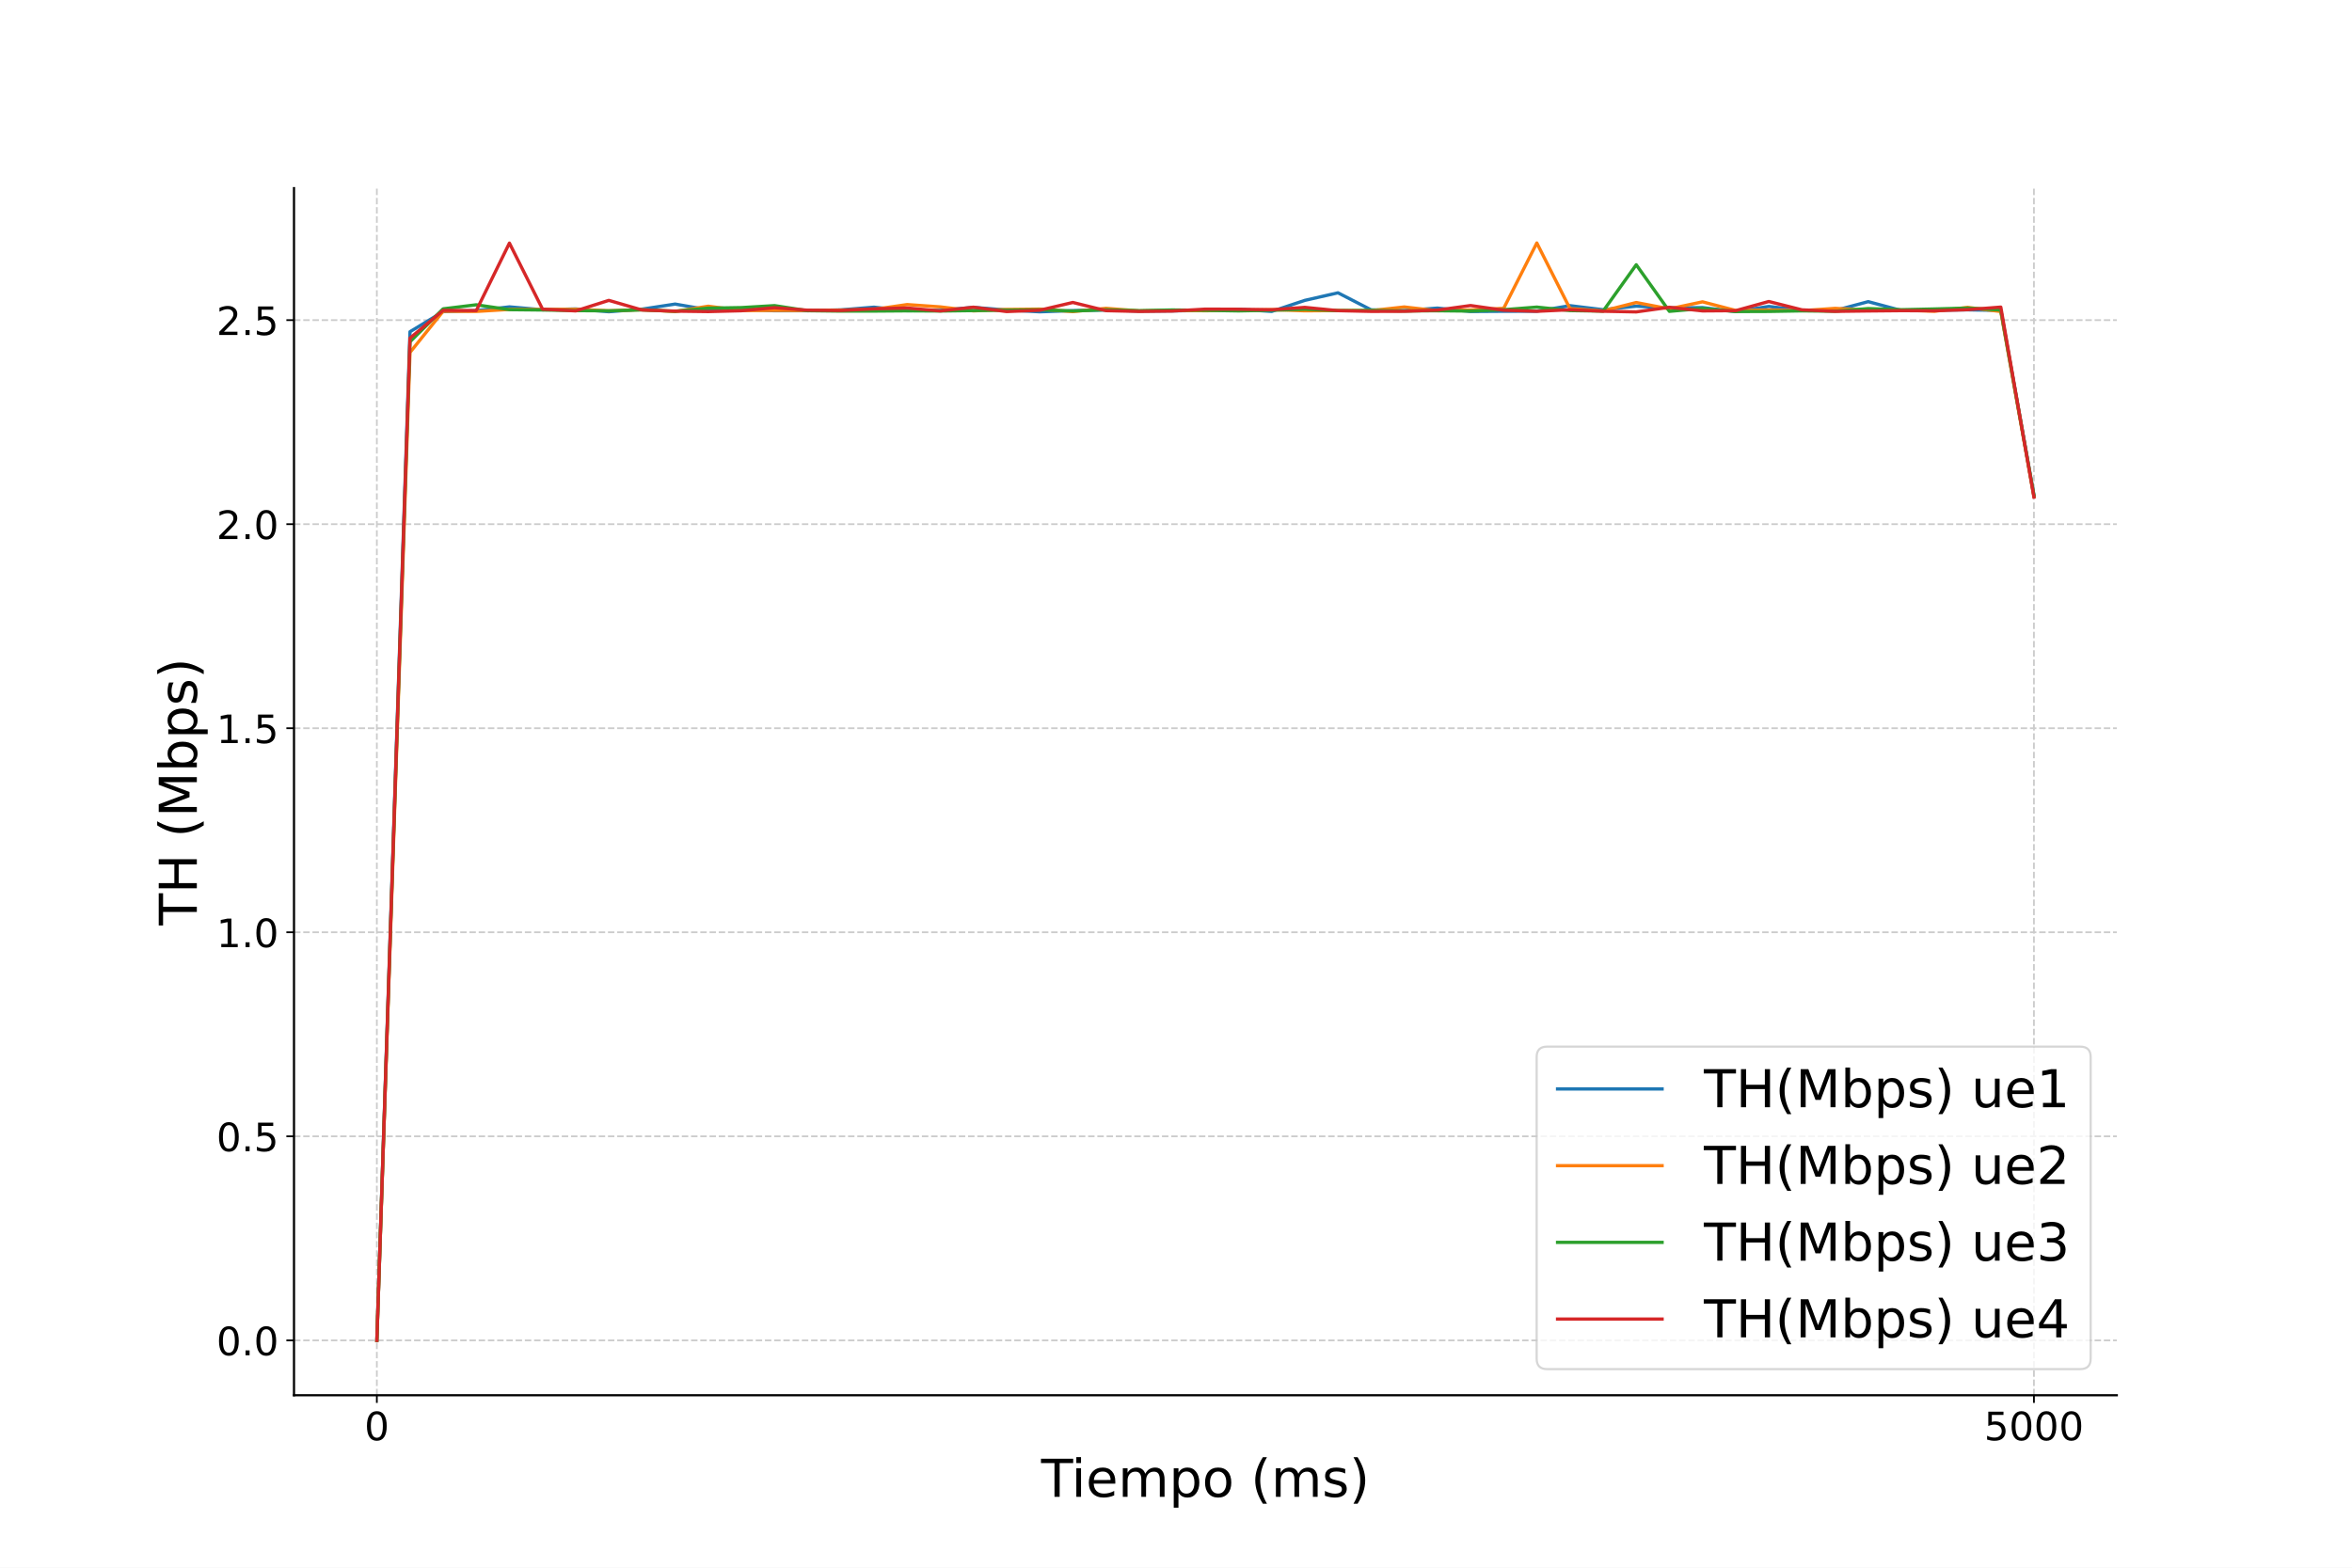
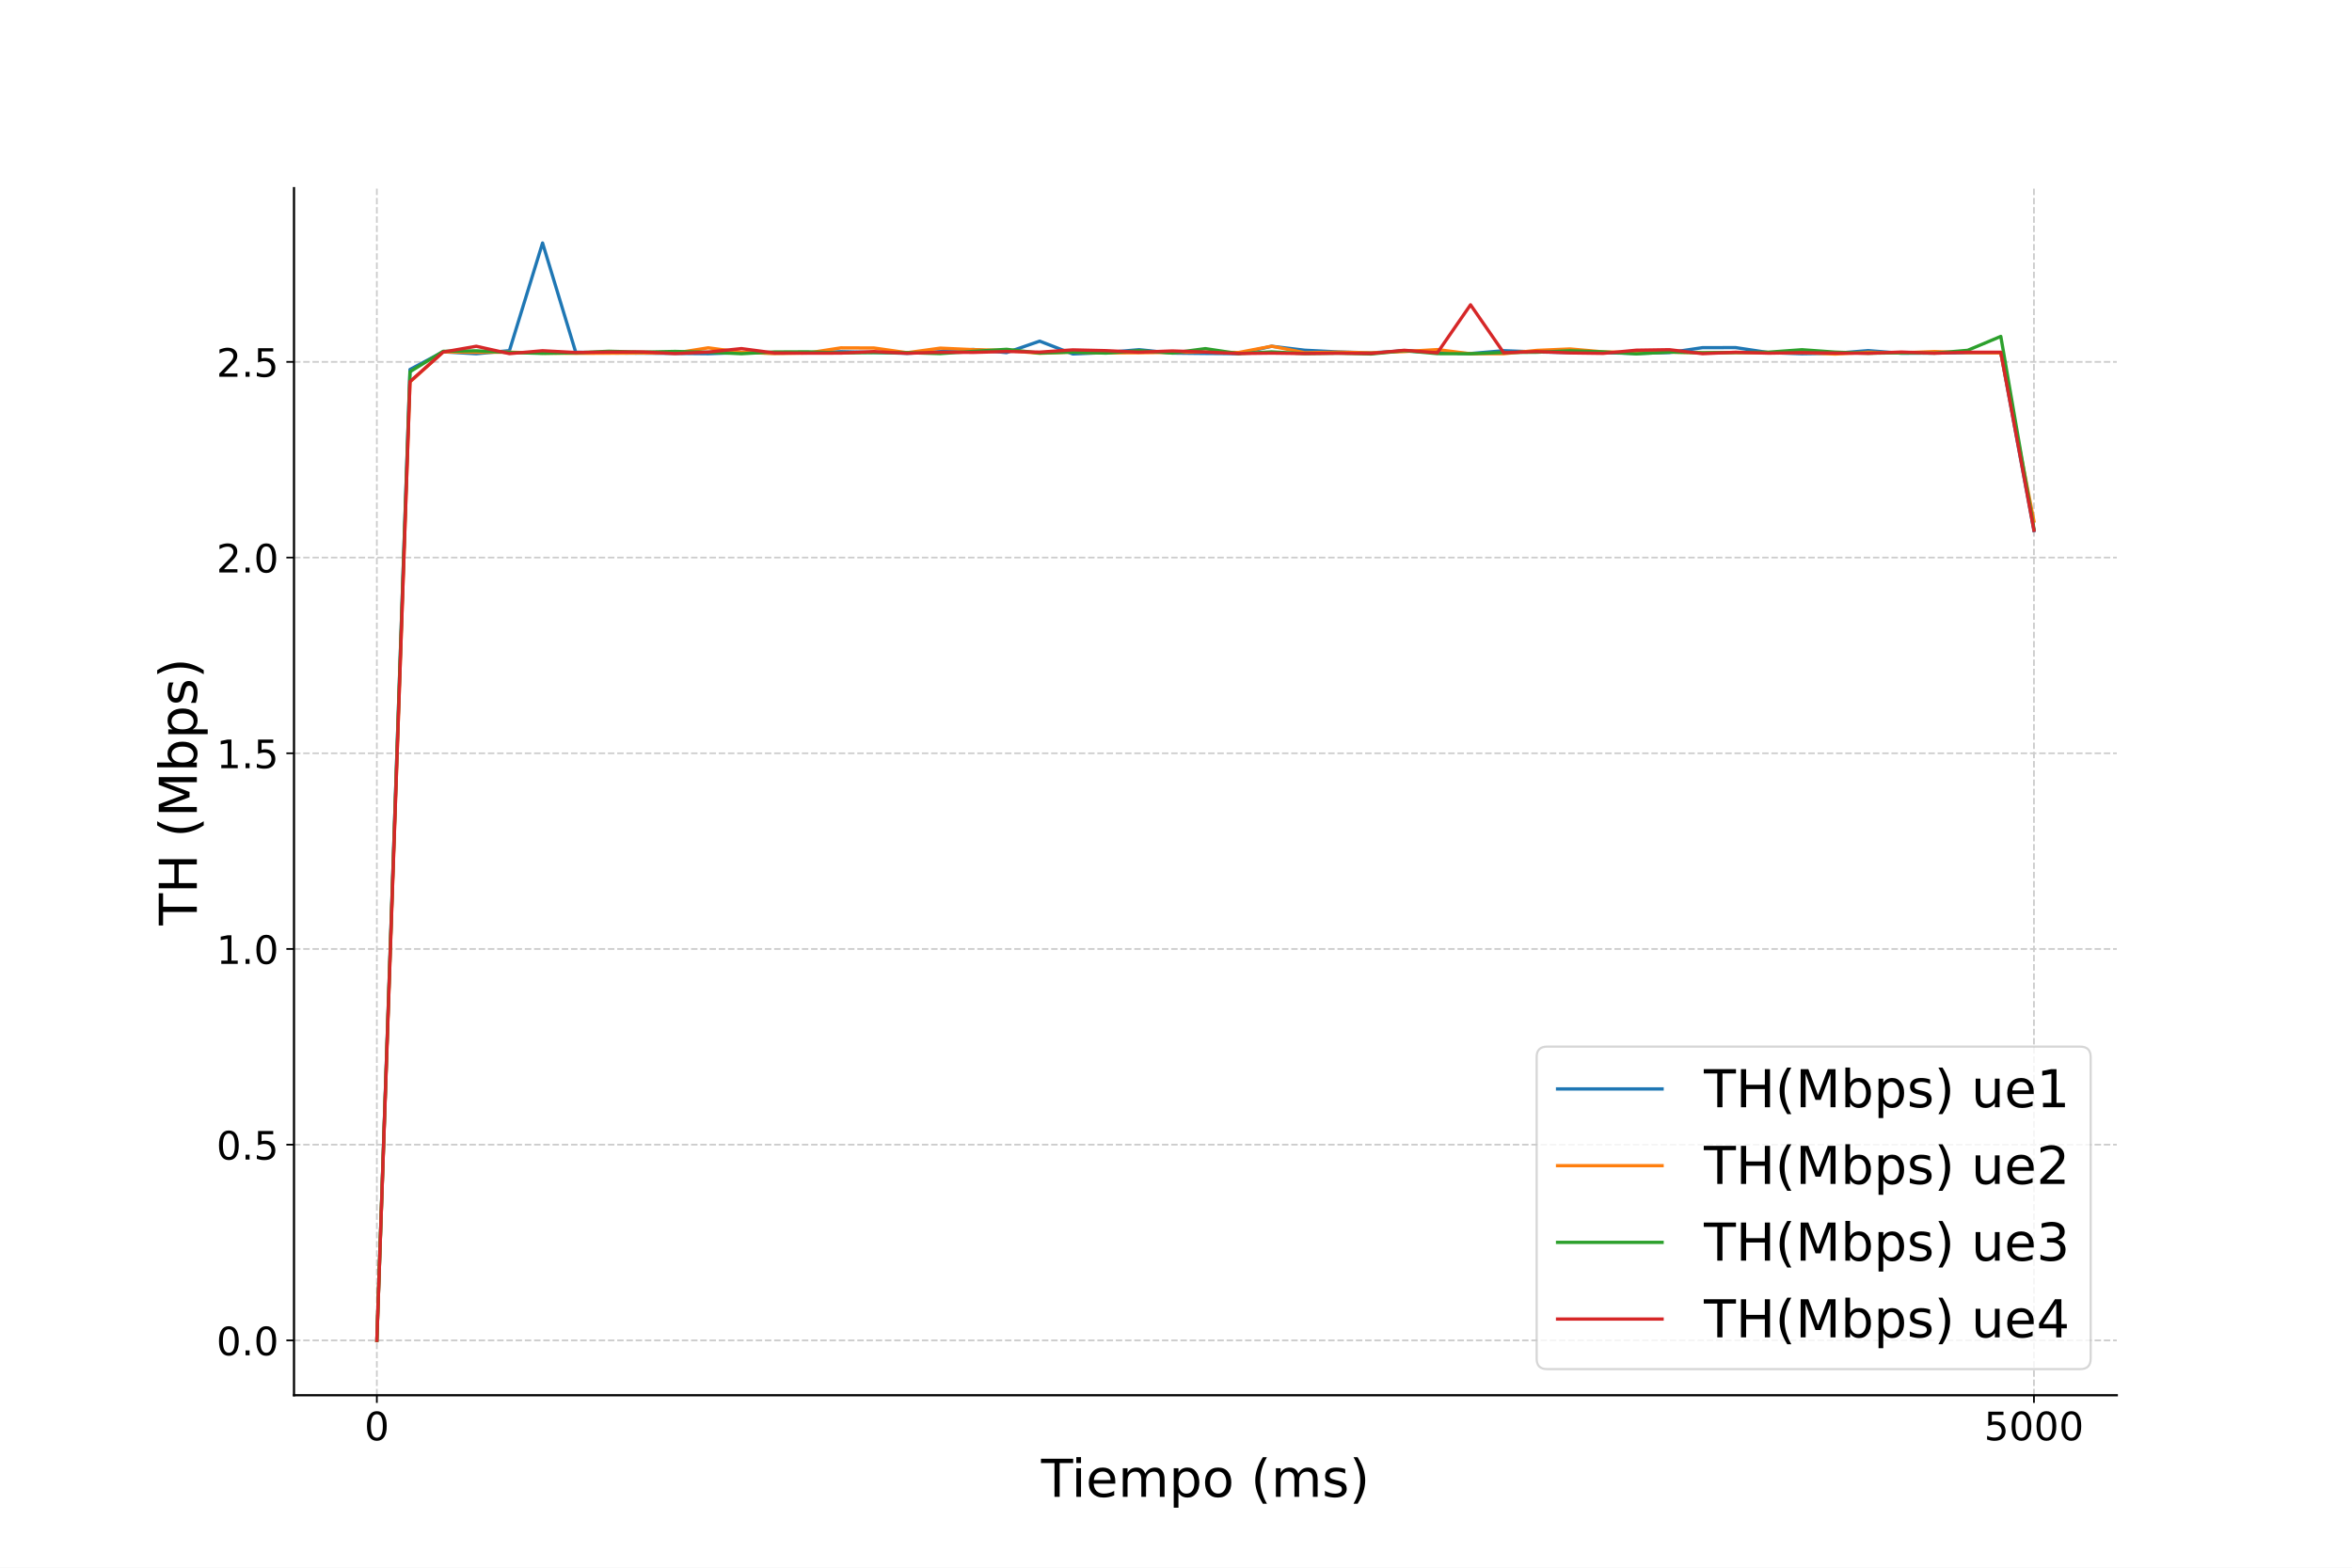
<svg xmlns="http://www.w3.org/2000/svg" xmlns:xlink="http://www.w3.org/1999/xlink" width="1080pt" height="720pt" viewBox="0 0 1080 720" version="1.1">
  <defs>
    <style type="text/css">*{stroke-linejoin: round; stroke-linecap: butt}</style>
  </defs>
  <g id="figure_1">
    <g id="patch_1">
      <path d="M 0 720  L 1080 720  L 1080 0  L 0 0  z " style="fill: #ffffff" />
    </g>
    <g id="axes_1">
      <g id="patch_2">
        <path d="M 135 640.8  L 972 640.8  L 972 86.4  L 135 86.4  z " style="fill: #ffffff" />
      </g>
      <g id="matplotlib.axis_1">
        <g id="xtick_1">
          <g id="line2d_1">
-             <path d="M 173.045 640.8  L 173.045 86.4  " clip-path="url(#p69377331ac)" style="fill: none; stroke-dasharray: 2.96,1.28; stroke-dashoffset: 0; stroke: #cccccc; stroke-width: 0.8" />
+             <path d="M 173.045 640.8  L 173.045 86.4  " clip-path="url(#pe2d311d38e)" style="fill: none; stroke-dasharray: 2.96,1.28; stroke-dashoffset: 0; stroke: #cccccc; stroke-width: 0.8" />
          </g>
          <g id="line2d_2">
            <defs>
-               <path id="m6b57bc0675" d="M 0 0  L 0 3.5  " style="stroke: #000000; stroke-width: 0.8" />
-             </defs>
-             <g>
-               <use xlink:href="#m6b57bc0675" x="173.045" y="640.8" style="stroke: #000000; stroke-width: 0.8" />
+               <path id="m9476c1c20c" d="M 0 0  L 0 3.5  " style="stroke: #000000; stroke-width: 0.8" />
+             </defs>
+             <g>
+               <use xlink:href="#m9476c1c20c" x="173.045" y="640.8" style="stroke: #000000; stroke-width: 0.8" />
            </g>
          </g>
          <g id="text_1">
            <g transform="translate(167.3192 661.4772) scale(0.18 -0.18)">
              <defs>
                <path id="DejaVuSans-30" d="M 2034 4250  Q 1547 4250 1301 3770  Q 1056 3291 1056 2328  Q 1056 1369 1301 889  Q 1547 409 2034 409  Q 2525 409 2770 889  Q 3016 1369 3016 2328  Q 3016 3291 2770 3770  Q 2525 4250 2034 4250  z M 2034 4750  Q 2819 4750 3233 4129  Q 3647 3509 3647 2328  Q 3647 1150 3233 529  Q 2819 -91 2034 -91  Q 1250 -91 836 529  Q 422 1150 422 2328  Q 422 3509 836 4129  Q 1250 4750 2034 4750  z " transform="scale(0.015625)" />
              </defs>
              <use xlink:href="#DejaVuSans-30" />
            </g>
          </g>
        </g>
        <g id="xtick_2">
          <g id="line2d_3">
-             <path d="M 933.955 640.8  L 933.955 86.4  " clip-path="url(#p69377331ac)" style="fill: none; stroke-dasharray: 2.96,1.28; stroke-dashoffset: 0; stroke: #cccccc; stroke-width: 0.8" />
+             <path d="M 933.955 640.8  L 933.955 86.4  " clip-path="url(#pe2d311d38e)" style="fill: none; stroke-dasharray: 2.96,1.28; stroke-dashoffset: 0; stroke: #cccccc; stroke-width: 0.8" />
          </g>
          <g id="line2d_4">
            <g>
-               <use xlink:href="#m6b57bc0675" x="933.955" y="640.8" style="stroke: #000000; stroke-width: 0.8" />
+               <use xlink:href="#m9476c1c20c" x="933.955" y="640.8" style="stroke: #000000; stroke-width: 0.8" />
            </g>
          </g>
          <g id="text_2">
            <g transform="translate(911.0495 661.4772) scale(0.18 -0.18)">
              <defs>
                <path id="DejaVuSans-35" d="M 691 4666  L 3169 4666  L 3169 4134  L 1269 4134  L 1269 2991  Q 1406 3038 1543 3061  Q 1681 3084 1819 3084  Q 2600 3084 3056 2656  Q 3513 2228 3513 1497  Q 3513 744 3044 326  Q 2575 -91 1722 -91  Q 1428 -91 1123 -41  Q 819 9 494 109  L 494 744  Q 775 591 1075 516  Q 1375 441 1709 441  Q 2250 441 2565 725  Q 2881 1009 2881 1497  Q 2881 1984 2565 2268  Q 2250 2553 1709 2553  Q 1456 2553 1204 2497  Q 953 2441 691 2322  L 691 4666  z " transform="scale(0.015625)" />
              </defs>
              <use xlink:href="#DejaVuSans-35" />
              <use xlink:href="#DejaVuSans-30" x="63.623" />
              <use xlink:href="#DejaVuSans-30" x="127.246" />
              <use xlink:href="#DejaVuSans-30" x="190.869" />
            </g>
          </g>
        </g>
        <g id="text_3">
          <g transform="translate(478.0612 687.4569) scale(0.24 -0.24)">
            <defs>
              <path id="DejaVuSans-54" d="M -19 4666  L 3928 4666  L 3928 4134  L 2272 4134  L 2272 0  L 1638 0  L 1638 4134  L -19 4134  L -19 4666  z " transform="scale(0.015625)" />
              <path id="DejaVuSans-69" d="M 603 3500  L 1178 3500  L 1178 0  L 603 0  L 603 3500  z M 603 4863  L 1178 4863  L 1178 4134  L 603 4134  L 603 4863  z " transform="scale(0.015625)" />
              <path id="DejaVuSans-65" d="M 3597 1894  L 3597 1613  L 953 1613  Q 991 1019 1311 708  Q 1631 397 2203 397  Q 2534 397 2845 478  Q 3156 559 3463 722  L 3463 178  Q 3153 47 2828 -22  Q 2503 -91 2169 -91  Q 1331 -91 842 396  Q 353 884 353 1716  Q 353 2575 817 3079  Q 1281 3584 2069 3584  Q 2775 3584 3186 3129  Q 3597 2675 3597 1894  z M 3022 2063  Q 3016 2534 2758 2815  Q 2500 3097 2075 3097  Q 1594 3097 1305 2825  Q 1016 2553 972 2059  L 3022 2063  z " transform="scale(0.015625)" />
              <path id="DejaVuSans-6d" d="M 3328 2828  Q 3544 3216 3844 3400  Q 4144 3584 4550 3584  Q 5097 3584 5394 3201  Q 5691 2819 5691 2113  L 5691 0  L 5113 0  L 5113 2094  Q 5113 2597 4934 2840  Q 4756 3084 4391 3084  Q 3944 3084 3684 2787  Q 3425 2491 3425 1978  L 3425 0  L 2847 0  L 2847 2094  Q 2847 2600 2669 2842  Q 2491 3084 2119 3084  Q 1678 3084 1418 2786  Q 1159 2488 1159 1978  L 1159 0  L 581 0  L 581 3500  L 1159 3500  L 1159 2956  Q 1356 3278 1631 3431  Q 1906 3584 2284 3584  Q 2666 3584 2933 3390  Q 3200 3197 3328 2828  z " transform="scale(0.015625)" />
              <path id="DejaVuSans-70" d="M 1159 525  L 1159 -1331  L 581 -1331  L 581 3500  L 1159 3500  L 1159 2969  Q 1341 3281 1617 3432  Q 1894 3584 2278 3584  Q 2916 3584 3314 3078  Q 3713 2572 3713 1747  Q 3713 922 3314 415  Q 2916 -91 2278 -91  Q 1894 -91 1617 61  Q 1341 213 1159 525  z M 3116 1747  Q 3116 2381 2855 2742  Q 2594 3103 2138 3103  Q 1681 3103 1420 2742  Q 1159 2381 1159 1747  Q 1159 1113 1420 752  Q 1681 391 2138 391  Q 2594 391 2855 752  Q 3116 1113 3116 1747  z " transform="scale(0.015625)" />
              <path id="DejaVuSans-6f" d="M 1959 3097  Q 1497 3097 1228 2736  Q 959 2375 959 1747  Q 959 1119 1226 758  Q 1494 397 1959 397  Q 2419 397 2687 759  Q 2956 1122 2956 1747  Q 2956 2369 2687 2733  Q 2419 3097 1959 3097  z M 1959 3584  Q 2709 3584 3137 3096  Q 3566 2609 3566 1747  Q 3566 888 3137 398  Q 2709 -91 1959 -91  Q 1206 -91 779 398  Q 353 888 353 1747  Q 353 2609 779 3096  Q 1206 3584 1959 3584  z " transform="scale(0.015625)" />
              <path id="DejaVuSans-20" transform="scale(0.015625)" />
              <path id="DejaVuSans-28" d="M 1984 4856  Q 1566 4138 1362 3434  Q 1159 2731 1159 2009  Q 1159 1288 1364 580  Q 1569 -128 1984 -844  L 1484 -844  Q 1016 -109 783 600  Q 550 1309 550 2009  Q 550 2706 781 3412  Q 1013 4119 1484 4856  L 1984 4856  z " transform="scale(0.015625)" />
              <path id="DejaVuSans-73" d="M 2834 3397  L 2834 2853  Q 2591 2978 2328 3040  Q 2066 3103 1784 3103  Q 1356 3103 1142 2972  Q 928 2841 928 2578  Q 928 2378 1081 2264  Q 1234 2150 1697 2047  L 1894 2003  Q 2506 1872 2764 1633  Q 3022 1394 3022 966  Q 3022 478 2636 193  Q 2250 -91 1575 -91  Q 1294 -91 989 -36  Q 684 19 347 128  L 347 722  Q 666 556 975 473  Q 1284 391 1588 391  Q 1994 391 2212 530  Q 2431 669 2431 922  Q 2431 1156 2273 1281  Q 2116 1406 1581 1522  L 1381 1569  Q 847 1681 609 1914  Q 372 2147 372 2553  Q 372 3047 722 3315  Q 1072 3584 1716 3584  Q 2034 3584 2315 3537  Q 2597 3491 2834 3397  z " transform="scale(0.015625)" />
              <path id="DejaVuSans-29" d="M 513 4856  L 1013 4856  Q 1481 4119 1714 3412  Q 1947 2706 1947 2009  Q 1947 1309 1714 600  Q 1481 -109 1013 -844  L 513 -844  Q 928 -128 1133 580  Q 1338 1288 1338 2009  Q 1338 2731 1133 3434  Q 928 4138 513 4856  z " transform="scale(0.015625)" />
            </defs>
            <use xlink:href="#DejaVuSans-54" />
            <use xlink:href="#DejaVuSans-69" x="57.959" />
            <use xlink:href="#DejaVuSans-65" x="85.742" />
            <use xlink:href="#DejaVuSans-6d" x="147.266" />
            <use xlink:href="#DejaVuSans-70" x="244.678" />
            <use xlink:href="#DejaVuSans-6f" x="308.154" />
            <use xlink:href="#DejaVuSans-20" x="369.336" />
            <use xlink:href="#DejaVuSans-28" x="401.123" />
            <use xlink:href="#DejaVuSans-6d" x="440.137" />
            <use xlink:href="#DejaVuSans-73" x="537.549" />
            <use xlink:href="#DejaVuSans-29" x="589.648" />
          </g>
        </g>
      </g>
      <g id="matplotlib.axis_2">
        <g id="ytick_1">
          <g id="line2d_5">
-             <path d="M 135 615.6  L 972 615.6  " clip-path="url(#p69377331ac)" style="fill: none; stroke-dasharray: 2.96,1.28; stroke-dashoffset: 0; stroke: #cccccc; stroke-width: 0.8" />
+             <path d="M 135 615.6  L 972 615.6  " clip-path="url(#pe2d311d38e)" style="fill: none; stroke-dasharray: 2.96,1.28; stroke-dashoffset: 0; stroke: #cccccc; stroke-width: 0.8" />
          </g>
          <g id="line2d_6">
            <defs>
-               <path id="m72f53192ba" d="M 0 0  L -3.5 0  " style="stroke: #000000; stroke-width: 0.8" />
-             </defs>
-             <g>
-               <use xlink:href="#m72f53192ba" x="135" y="615.6" style="stroke: #000000; stroke-width: 0.8" />
+               <path id="m48c1988435" d="M 0 0  L -3.5 0  " style="stroke: #000000; stroke-width: 0.8" />
+             </defs>
+             <g>
+               <use xlink:href="#m48c1988435" x="135" y="615.6" style="stroke: #000000; stroke-width: 0.8" />
            </g>
          </g>
          <g id="text_4">
            <g transform="translate(99.37438 622.4386) scale(0.18 -0.18)">
              <defs>
                <path id="DejaVuSans-2e" d="M 684 794  L 1344 794  L 1344 0  L 684 0  L 684 794  z " transform="scale(0.015625)" />
              </defs>
              <use xlink:href="#DejaVuSans-30" />
              <use xlink:href="#DejaVuSans-2e" x="63.623" />
              <use xlink:href="#DejaVuSans-30" x="95.41" />
            </g>
          </g>
        </g>
        <g id="ytick_2">
          <g id="line2d_7">
-             <path d="M 135 521.884  L 972 521.884  " clip-path="url(#p69377331ac)" style="fill: none; stroke-dasharray: 2.96,1.28; stroke-dashoffset: 0; stroke: #cccccc; stroke-width: 0.8" />
+             <path d="M 135 525.72  L 972 525.72  " clip-path="url(#pe2d311d38e)" style="fill: none; stroke-dasharray: 2.96,1.28; stroke-dashoffset: 0; stroke: #cccccc; stroke-width: 0.8" />
          </g>
          <g id="line2d_8">
            <g>
-               <use xlink:href="#m72f53192ba" x="135" y="521.884" style="stroke: #000000; stroke-width: 0.8" />
+               <use xlink:href="#m48c1988435" x="135" y="525.72" style="stroke: #000000; stroke-width: 0.8" />
            </g>
          </g>
          <g id="text_5">
-             <g transform="translate(99.37438 528.7228) scale(0.18 -0.18)">
+             <g transform="translate(99.37438 532.5582) scale(0.18 -0.18)">
              <use xlink:href="#DejaVuSans-30" />
              <use xlink:href="#DejaVuSans-2e" x="63.623" />
              <use xlink:href="#DejaVuSans-35" x="95.41" />
            </g>
          </g>
        </g>
        <g id="ytick_3">
          <g id="line2d_9">
-             <path d="M 135 428.168  L 972 428.168  " clip-path="url(#p69377331ac)" style="fill: none; stroke-dasharray: 2.96,1.28; stroke-dashoffset: 0; stroke: #cccccc; stroke-width: 0.8" />
+             <path d="M 135 435.839  L 972 435.839  " clip-path="url(#pe2d311d38e)" style="fill: none; stroke-dasharray: 2.96,1.28; stroke-dashoffset: 0; stroke: #cccccc; stroke-width: 0.8" />
          </g>
          <g id="line2d_10">
            <g>
-               <use xlink:href="#m72f53192ba" x="135" y="428.168" style="stroke: #000000; stroke-width: 0.8" />
+               <use xlink:href="#m48c1988435" x="135" y="435.839" style="stroke: #000000; stroke-width: 0.8" />
            </g>
          </g>
          <g id="text_6">
-             <g transform="translate(99.37438 435.0069) scale(0.18 -0.18)">
+             <g transform="translate(99.37438 442.6778) scale(0.18 -0.18)">
              <defs>
                <path id="DejaVuSans-31" d="M 794 531  L 1825 531  L 1825 4091  L 703 3866  L 703 4441  L 1819 4666  L 2450 4666  L 2450 531  L 3481 531  L 3481 0  L 794 0  L 794 531  z " transform="scale(0.015625)" />
              </defs>
              <use xlink:href="#DejaVuSans-31" />
              <use xlink:href="#DejaVuSans-2e" x="63.623" />
              <use xlink:href="#DejaVuSans-30" x="95.41" />
            </g>
          </g>
        </g>
        <g id="ytick_4">
          <g id="line2d_11">
-             <path d="M 135 334.453  L 972 334.453  " clip-path="url(#p69377331ac)" style="fill: none; stroke-dasharray: 2.96,1.28; stroke-dashoffset: 0; stroke: #cccccc; stroke-width: 0.8" />
+             <path d="M 135 345.959  L 972 345.959  " clip-path="url(#pe2d311d38e)" style="fill: none; stroke-dasharray: 2.96,1.28; stroke-dashoffset: 0; stroke: #cccccc; stroke-width: 0.8" />
          </g>
          <g id="line2d_12">
            <g>
-               <use xlink:href="#m72f53192ba" x="135" y="334.453" style="stroke: #000000; stroke-width: 0.8" />
+               <use xlink:href="#m48c1988435" x="135" y="345.959" style="stroke: #000000; stroke-width: 0.8" />
            </g>
          </g>
          <g id="text_7">
-             <g transform="translate(99.37438 341.2911) scale(0.18 -0.18)">
+             <g transform="translate(99.37438 352.7974) scale(0.18 -0.18)">
              <use xlink:href="#DejaVuSans-31" />
              <use xlink:href="#DejaVuSans-2e" x="63.623" />
              <use xlink:href="#DejaVuSans-35" x="95.41" />
            </g>
          </g>
        </g>
        <g id="ytick_5">
          <g id="line2d_13">
-             <path d="M 135 240.737  L 972 240.737  " clip-path="url(#p69377331ac)" style="fill: none; stroke-dasharray: 2.96,1.28; stroke-dashoffset: 0; stroke: #cccccc; stroke-width: 0.8" />
+             <path d="M 135 256.078  L 972 256.078  " clip-path="url(#pe2d311d38e)" style="fill: none; stroke-dasharray: 2.96,1.28; stroke-dashoffset: 0; stroke: #cccccc; stroke-width: 0.8" />
          </g>
          <g id="line2d_14">
            <g>
-               <use xlink:href="#m72f53192ba" x="135" y="240.737" style="stroke: #000000; stroke-width: 0.8" />
+               <use xlink:href="#m48c1988435" x="135" y="256.078" style="stroke: #000000; stroke-width: 0.8" />
            </g>
          </g>
          <g id="text_8">
-             <g transform="translate(99.37438 247.5753) scale(0.18 -0.18)">
+             <g transform="translate(99.37438 262.917) scale(0.18 -0.18)">
              <defs>
                <path id="DejaVuSans-32" d="M 1228 531  L 3431 531  L 3431 0  L 469 0  L 469 531  Q 828 903 1448 1529  Q 2069 2156 2228 2338  Q 2531 2678 2651 2914  Q 2772 3150 2772 3378  Q 2772 3750 2511 3984  Q 2250 4219 1831 4219  Q 1534 4219 1204 4116  Q 875 4013 500 3803  L 500 4441  Q 881 4594 1212 4672  Q 1544 4750 1819 4750  Q 2544 4750 2975 4387  Q 3406 4025 3406 3419  Q 3406 3131 3298 2873  Q 3191 2616 2906 2266  Q 2828 2175 2409 1742  Q 1991 1309 1228 531  z " transform="scale(0.015625)" />
              </defs>
              <use xlink:href="#DejaVuSans-32" />
              <use xlink:href="#DejaVuSans-2e" x="63.623" />
              <use xlink:href="#DejaVuSans-30" x="95.41" />
            </g>
          </g>
        </g>
        <g id="ytick_6">
          <g id="line2d_15">
-             <path d="M 135 147.021  L 972 147.021  " clip-path="url(#p69377331ac)" style="fill: none; stroke-dasharray: 2.96,1.28; stroke-dashoffset: 0; stroke: #cccccc; stroke-width: 0.8" />
+             <path d="M 135 166.198  L 972 166.198  " clip-path="url(#pe2d311d38e)" style="fill: none; stroke-dasharray: 2.96,1.28; stroke-dashoffset: 0; stroke: #cccccc; stroke-width: 0.8" />
          </g>
          <g id="line2d_16">
            <g>
-               <use xlink:href="#m72f53192ba" x="135" y="147.021" style="stroke: #000000; stroke-width: 0.8" />
+               <use xlink:href="#m48c1988435" x="135" y="166.198" style="stroke: #000000; stroke-width: 0.8" />
            </g>
          </g>
          <g id="text_9">
-             <g transform="translate(99.37438 153.8594) scale(0.18 -0.18)">
+             <g transform="translate(99.37438 173.0367) scale(0.18 -0.18)">
              <use xlink:href="#DejaVuSans-32" />
              <use xlink:href="#DejaVuSans-2e" x="63.623" />
              <use xlink:href="#DejaVuSans-35" x="95.41" />
            </g>
          </g>
        </g>
        <g id="text_10">
          <g transform="translate(90.38313 424.9725) rotate(-90) scale(0.24 -0.24)">
            <defs>
              <path id="DejaVuSans-48" d="M 628 4666  L 1259 4666  L 1259 2753  L 3553 2753  L 3553 4666  L 4184 4666  L 4184 0  L 3553 0  L 3553 2222  L 1259 2222  L 1259 0  L 628 0  L 628 4666  z " transform="scale(0.015625)" />
              <path id="DejaVuSans-4d" d="M 628 4666  L 1569 4666  L 2759 1491  L 3956 4666  L 4897 4666  L 4897 0  L 4281 0  L 4281 4097  L 3078 897  L 2444 897  L 1241 4097  L 1241 0  L 628 0  L 628 4666  z " transform="scale(0.015625)" />
              <path id="DejaVuSans-62" d="M 3116 1747  Q 3116 2381 2855 2742  Q 2594 3103 2138 3103  Q 1681 3103 1420 2742  Q 1159 2381 1159 1747  Q 1159 1113 1420 752  Q 1681 391 2138 391  Q 2594 391 2855 752  Q 3116 1113 3116 1747  z M 1159 2969  Q 1341 3281 1617 3432  Q 1894 3584 2278 3584  Q 2916 3584 3314 3078  Q 3713 2572 3713 1747  Q 3713 922 3314 415  Q 2916 -91 2278 -91  Q 1894 -91 1617 61  Q 1341 213 1159 525  L 1159 0  L 581 0  L 581 4863  L 1159 4863  L 1159 2969  z " transform="scale(0.015625)" />
            </defs>
            <use xlink:href="#DejaVuSans-54" />
            <use xlink:href="#DejaVuSans-48" x="61.084" />
            <use xlink:href="#DejaVuSans-20" x="136.279" />
            <use xlink:href="#DejaVuSans-28" x="168.066" />
            <use xlink:href="#DejaVuSans-4d" x="207.08" />
            <use xlink:href="#DejaVuSans-62" x="293.359" />
            <use xlink:href="#DejaVuSans-70" x="356.836" />
            <use xlink:href="#DejaVuSans-73" x="420.312" />
            <use xlink:href="#DejaVuSans-29" x="472.412" />
          </g>
        </g>
      </g>
      <g id="line2d_17">
-         <path d="M 173.045 615.6  L 188.264 152.355  L 203.482 143.131  L 218.7 142.674  L 233.918 140.943  L 249.136 142.273  L 264.355 141.887  L 279.573 143.174  L 294.791 141.987  L 310.009 139.656  L 325.227 142.288  L 340.445 142.159  L 355.664 142.717  L 370.882 142.702  L 386.1 142.316  L 401.318 141.086  L 416.536 142.717  L 431.755 142.545  L 446.973 141.172  L 462.191 142.373  L 477.409 143.203  L 492.627 142.674  L 507.845 142.359  L 523.064 142.874  L 538.282 142.788  L 553.5 142.545  L 568.718 142.03  L 583.936 143.031  L 599.155 137.955  L 614.373 134.48  L 629.591 142.302  L 644.809 142.631  L 660.027 141.501  L 675.245 143.06  L 690.464 142.96  L 705.682 142.931  L 720.9 140.386  L 736.118 142.245  L 751.336 140.614  L 766.555 141.458  L 781.773 141.272  L 796.991 143.088  L 812.209 140.743  L 827.427 142.559  L 842.645 142.602  L 857.864 138.541  L 873.082 142.616  L 888.3 142.445  L 903.518 142.302  L 918.736 142.574  L 933.955 227.315  " clip-path="url(#p69377331ac)" style="fill: none; stroke: #1f77b4; stroke-width: 1.5; stroke-linecap: square" />
+         <path d="M 173.045 615.6  L 188.264 169.682  L 203.482 161.576  L 218.7 162.468  L 233.918 161.041  L 249.136 111.6  L 264.355 161.741  L 279.573 162.111  L 294.791 162.207  L 310.009 162.303  L 325.227 162.454  L 340.445 161.933  L 355.664 162.221  L 370.882 162.029  L 386.1 161.508  L 401.318 161.837  L 416.536 162.289  L 431.755 161.48  L 446.973 160.493  L 462.191 161.947  L 477.409 156.68  L 492.627 162.564  L 507.845 161.919  L 523.064 160.602  L 538.282 162.166  L 553.5 162.331  L 568.718 162.44  L 583.936 159.025  L 599.155 160.849  L 614.373 161.617  L 629.591 162.043  L 644.809 161.11  L 660.027 161.892  L 675.245 162.372  L 690.464 161.069  L 705.682 161.645  L 720.9 161.933  L 736.118 162.001  L 751.336 162.303  L 766.555 161.933  L 781.773 159.67  L 796.991 159.642  L 812.209 161.947  L 827.427 162.481  L 842.645 162.262  L 857.864 161.028  L 873.082 162.235  L 888.3 162.152  L 903.518 162.029  L 918.736 161.988  L 933.955 243.686  " clip-path="url(#pe2d311d38e)" style="fill: none; stroke: #1f77b4; stroke-width: 1.5; stroke-linecap: square" />
      </g>
      <g id="line2d_18">
-         <path d="M 173.045 615.6  L 188.264 161.864  L 203.482 142.945  L 218.7 143.031  L 233.918 142.102  L 249.136 142.13  L 264.355 142.044  L 279.573 142.745  L 294.791 142.245  L 310.009 143.06  L 325.227 140.643  L 340.445 142.645  L 355.664 142.545  L 370.882 142.602  L 386.1 142.416  L 401.318 142.087  L 416.536 139.885  L 431.755 140.943  L 446.973 142.774  L 462.191 142.116  L 477.409 141.959  L 492.627 143.117  L 507.845 141.615  L 523.064 142.788  L 538.282 142.574  L 553.5 142.702  L 568.718 142.559  L 583.936 142.216  L 599.155 142.745  L 614.373 142.631  L 629.591 142.659  L 644.809 140.986  L 660.027 142.717  L 675.245 142.373  L 690.464 141.63  L 705.682 111.6  L 720.9 141.744  L 736.118 142.788  L 751.336 138.941  L 766.555 141.859  L 781.773 138.627  L 796.991 142.588  L 812.209 142.373  L 827.427 142.674  L 842.645 141.63  L 857.864 142.431  L 873.082 142.402  L 888.3 142.96  L 903.518 141.172  L 918.736 143.074  L 933.955 228.058  " clip-path="url(#p69377331ac)" style="fill: none; stroke: #ff7f0e; stroke-width: 1.5; stroke-linecap: square" />
+         <path d="M 173.045 615.6  L 188.264 175.414  L 203.482 161.617  L 218.7 161.796  L 233.918 161.741  L 249.136 162.18  L 264.355 162.276  L 279.573 162.221  L 294.791 162.111  L 310.009 162.166  L 325.227 159.738  L 340.445 161.782  L 355.664 162.372  L 370.882 162.125  L 386.1 159.766  L 401.318 159.821  L 416.536 161.988  L 431.755 159.889  L 446.973 160.575  L 462.191 160.959  L 477.409 162.262  L 492.627 161.672  L 507.845 162.084  L 523.064 162.015  L 538.282 161.823  L 553.5 161.672  L 568.718 161.892  L 583.936 158.998  L 599.155 161.988  L 614.373 161.741  L 629.591 162.043  L 644.809 161.466  L 660.027 160.548  L 675.245 162.481  L 690.464 162.454  L 705.682 160.932  L 720.9 160.26  L 736.118 161.604  L 751.336 161.905  L 766.555 161.7  L 781.773 162.029  L 796.991 161.947  L 812.209 162.097  L 827.427 161.892  L 842.645 162.605  L 857.864 161.782  L 873.082 162.043  L 888.3 161.453  L 903.518 161.974  L 918.736 162.084  L 933.955 239.325  " clip-path="url(#pe2d311d38e)" style="fill: none; stroke: #ff7f0e; stroke-width: 1.5; stroke-linecap: square" />
      </g>
      <g id="line2d_19">
-         <path d="M 173.045 615.6  L 188.264 156.974  L 203.482 141.844  L 218.7 139.985  L 233.918 142.216  L 249.136 142.373  L 264.355 142.659  L 279.573 142.759  L 294.791 142.33  L 310.009 142.931  L 325.227 141.53  L 340.445 141.272  L 355.664 140.371  L 370.882 142.702  L 386.1 142.888  L 401.318 142.874  L 416.536 142.759  L 431.755 142.845  L 446.973 142.645  L 462.191 142.473  L 477.409 142.288  L 492.627 142.845  L 507.845 142.259  L 523.064 142.702  L 538.282 142.359  L 553.5 142.531  L 568.718 142.788  L 583.936 142.488  L 599.155 142.016  L 614.373 142.674  L 629.591 142.574  L 644.809 142.831  L 660.027 142.717  L 675.245 142.874  L 690.464 142.245  L 705.682 141.043  L 720.9 142.645  L 736.118 142.888  L 751.336 121.596  L 766.555 142.988  L 781.773 141.673  L 796.991 143.088  L 812.209 143.031  L 827.427 142.774  L 842.645 142.945  L 857.864 141.73  L 873.082 142.245  L 888.3 141.901  L 903.518 141.501  L 918.736 142.373  L 933.955 227.615  " clip-path="url(#p69377331ac)" style="fill: none; stroke: #2ca02c; stroke-width: 1.5; stroke-linecap: square" />
+         <path d="M 173.045 615.6  L 188.264 170.724  L 203.482 161.343  L 218.7 161.124  L 233.918 161.892  L 249.136 162.303  L 264.355 162.029  L 279.573 161.316  L 294.791 161.713  L 310.009 161.398  L 325.227 161.768  L 340.445 162.454  L 355.664 161.631  L 370.882 161.563  L 386.1 162.111  L 401.318 161.947  L 416.536 161.974  L 431.755 162.399  L 446.973 161.37  L 462.191 160.424  L 477.409 162.139  L 492.627 161.713  L 507.845 162.18  L 523.064 161.041  L 538.282 162.139  L 553.5 160.109  L 568.718 162.413  L 583.936 161.604  L 599.155 162.399  L 614.373 162.193  L 629.591 162.577  L 644.809 161.041  L 660.027 162.413  L 675.245 162.468  L 690.464 161.892  L 705.682 161.782  L 720.9 161.11  L 736.118 161.604  L 751.336 162.523  L 766.555 161.7  L 781.773 162.029  L 796.991 161.892  L 812.209 161.727  L 827.427 160.616  L 842.645 161.713  L 857.864 162.248  L 873.082 162.015  L 888.3 162.193  L 903.518 160.89  L 918.736 154.499  L 933.955 242.863  " clip-path="url(#pe2d311d38e)" style="fill: none; stroke: #2ca02c; stroke-width: 1.5; stroke-linecap: square" />
      </g>
      <g id="line2d_20">
-         <path d="M 173.045 615.6  L 188.264 155.286  L 203.482 142.545  L 218.7 142.645  L 233.918 111.657  L 249.136 141.987  L 264.355 142.788  L 279.573 137.955  L 294.791 142.373  L 310.009 142.902  L 325.227 143.103  L 340.445 142.717  L 355.664 141.315  L 370.882 142.473  L 386.1 142.602  L 401.318 141.83  L 416.536 141.458  L 431.755 142.802  L 446.973 141.086  L 462.191 143.088  L 477.409 142.488  L 492.627 138.913  L 507.845 142.674  L 523.064 143.031  L 538.282 142.86  L 553.5 141.973  L 568.718 142.03  L 583.936 142.259  L 599.155 141.172  L 614.373 142.674  L 629.591 143.017  L 644.809 142.974  L 660.027 142.416  L 675.245 140.328  L 690.464 142.488  L 705.682 142.974  L 720.9 142.259  L 736.118 142.945  L 751.336 143.246  L 766.555 141.129  L 781.773 142.788  L 796.991 142.674  L 812.209 138.47  L 827.427 142.302  L 842.645 143.003  L 857.864 142.817  L 873.082 142.674  L 888.3 142.731  L 903.518 142.23  L 918.736 141.043  L 933.955 228.287  " clip-path="url(#p69377331ac)" style="fill: none; stroke: #d62728; stroke-width: 1.5; stroke-linecap: square" />
+         <path d="M 173.045 615.6  L 188.264 175.236  L 203.482 161.7  L 218.7 159.025  L 233.918 162.413  L 249.136 161.082  L 264.355 161.892  L 279.573 161.7  L 294.791 161.617  L 310.009 162.385  L 325.227 161.686  L 340.445 160.095  L 355.664 162.111  L 370.882 162.207  L 386.1 162.18  L 401.318 161.453  L 416.536 162.262  L 431.755 161.768  L 446.973 161.851  L 462.191 161.425  L 477.409 161.713  L 492.627 160.685  L 507.845 161.041  L 523.064 161.755  L 538.282 161.178  L 553.5 161.672  L 568.718 162.372  L 583.936 162.193  L 599.155 162.385  L 614.373 162.221  L 629.591 162.331  L 644.809 160.877  L 660.027 162.015  L 675.245 139.989  L 690.464 162.001  L 705.682 161.453  L 720.9 162.084  L 736.118 162.289  L 751.336 160.836  L 766.555 160.602  L 781.773 162.44  L 796.991 161.768  L 812.209 162.207  L 827.427 161.96  L 842.645 162.166  L 857.864 162.276  L 873.082 161.672  L 888.3 162.221  L 903.518 161.782  L 918.736 161.755  L 933.955 243.562  " clip-path="url(#pe2d311d38e)" style="fill: none; stroke: #d62728; stroke-width: 1.5; stroke-linecap: square" />
      </g>
      <g id="patch_3">
        <path d="M 135 640.8  L 135 86.4  " style="fill: none; stroke: #000000; stroke-linejoin: miter; stroke-linecap: square" />
      </g>
      <g id="patch_4">
        <path d="M 135 640.8  L 972 640.8  " style="fill: none; stroke: #000000; stroke-linejoin: miter; stroke-linecap: square" />
      </g>
      <g id="legend_1">
        <g id="patch_5">
          <path d="M 710.408 628.8  L 955.2 628.8  Q 960 628.8 960 624  L 960 485.49  Q 960 480.69 955.2 480.69  L 710.408 480.69  Q 705.607 480.69 705.607 485.49  L 705.607 624  Q 705.607 628.8 710.408 628.8  z " style="fill: #ffffff; opacity: 0.8; stroke: #cccccc; stroke-linejoin: miter" />
        </g>
        <g id="line2d_21">
          <path d="M 715.207 500.126  L 739.207 500.126  L 763.207 500.126  " style="fill: none; stroke: #1f77b4; stroke-width: 1.5; stroke-linecap: square" />
        </g>
        <g id="text_11">
          <g transform="translate(782.4075 508.5263) scale(0.24 -0.24)">
            <defs>
              <path id="DejaVuSans-75" d="M 544 1381  L 544 3500  L 1119 3500  L 1119 1403  Q 1119 906 1312 657  Q 1506 409 1894 409  Q 2359 409 2629 706  Q 2900 1003 2900 1516  L 2900 3500  L 3475 3500  L 3475 0  L 2900 0  L 2900 538  Q 2691 219 2414 64  Q 2138 -91 1772 -91  Q 1169 -91 856 284  Q 544 659 544 1381  z M 1991 3584  L 1991 3584  z " transform="scale(0.015625)" />
            </defs>
            <use xlink:href="#DejaVuSans-54" />
            <use xlink:href="#DejaVuSans-48" x="61.084" />
            <use xlink:href="#DejaVuSans-28" x="136.279" />
            <use xlink:href="#DejaVuSans-4d" x="175.293" />
            <use xlink:href="#DejaVuSans-62" x="261.572" />
            <use xlink:href="#DejaVuSans-70" x="325.049" />
            <use xlink:href="#DejaVuSans-73" x="388.525" />
            <use xlink:href="#DejaVuSans-29" x="440.625" />
            <use xlink:href="#DejaVuSans-20" x="479.639" />
            <use xlink:href="#DejaVuSans-75" x="511.426" />
            <use xlink:href="#DejaVuSans-65" x="574.805" />
            <use xlink:href="#DejaVuSans-31" x="636.328" />
          </g>
        </g>
        <g id="line2d_22">
          <path d="M 715.207 535.354  L 739.207 535.354  L 763.207 535.354  " style="fill: none; stroke: #ff7f0e; stroke-width: 1.5; stroke-linecap: square" />
        </g>
        <g id="text_12">
          <g transform="translate(782.4075 543.7537) scale(0.24 -0.24)">
            <use xlink:href="#DejaVuSans-54" />
            <use xlink:href="#DejaVuSans-48" x="61.084" />
            <use xlink:href="#DejaVuSans-28" x="136.279" />
            <use xlink:href="#DejaVuSans-4d" x="175.293" />
            <use xlink:href="#DejaVuSans-62" x="261.572" />
            <use xlink:href="#DejaVuSans-70" x="325.049" />
            <use xlink:href="#DejaVuSans-73" x="388.525" />
            <use xlink:href="#DejaVuSans-29" x="440.625" />
            <use xlink:href="#DejaVuSans-20" x="479.639" />
            <use xlink:href="#DejaVuSans-75" x="511.426" />
            <use xlink:href="#DejaVuSans-65" x="574.805" />
            <use xlink:href="#DejaVuSans-32" x="636.328" />
          </g>
        </g>
        <g id="line2d_23">
          <path d="M 715.207 570.581  L 739.207 570.581  L 763.207 570.581  " style="fill: none; stroke: #2ca02c; stroke-width: 1.5; stroke-linecap: square" />
        </g>
        <g id="text_13">
          <g transform="translate(782.4075 578.9813) scale(0.24 -0.24)">
            <defs>
              <path id="DejaVuSans-33" d="M 2597 2516  Q 3050 2419 3304 2112  Q 3559 1806 3559 1356  Q 3559 666 3084 287  Q 2609 -91 1734 -91  Q 1441 -91 1130 -33  Q 819 25 488 141  L 488 750  Q 750 597 1062 519  Q 1375 441 1716 441  Q 2309 441 2620 675  Q 2931 909 2931 1356  Q 2931 1769 2642 2001  Q 2353 2234 1838 2234  L 1294 2234  L 1294 2753  L 1863 2753  Q 2328 2753 2575 2939  Q 2822 3125 2822 3475  Q 2822 3834 2567 4026  Q 2313 4219 1838 4219  Q 1578 4219 1281 4162  Q 984 4106 628 3988  L 628 4550  Q 988 4650 1302 4700  Q 1616 4750 1894 4750  Q 2613 4750 3031 4423  Q 3450 4097 3450 3541  Q 3450 3153 3228 2886  Q 3006 2619 2597 2516  z " transform="scale(0.015625)" />
            </defs>
            <use xlink:href="#DejaVuSans-54" />
            <use xlink:href="#DejaVuSans-48" x="61.084" />
            <use xlink:href="#DejaVuSans-28" x="136.279" />
            <use xlink:href="#DejaVuSans-4d" x="175.293" />
            <use xlink:href="#DejaVuSans-62" x="261.572" />
            <use xlink:href="#DejaVuSans-70" x="325.049" />
            <use xlink:href="#DejaVuSans-73" x="388.525" />
            <use xlink:href="#DejaVuSans-29" x="440.625" />
            <use xlink:href="#DejaVuSans-20" x="479.639" />
            <use xlink:href="#DejaVuSans-75" x="511.426" />
            <use xlink:href="#DejaVuSans-65" x="574.805" />
            <use xlink:href="#DejaVuSans-33" x="636.328" />
          </g>
        </g>
        <g id="line2d_24">
          <path d="M 715.207 605.809  L 739.207 605.809  L 763.207 605.809  " style="fill: none; stroke: #d62728; stroke-width: 1.5; stroke-linecap: square" />
        </g>
        <g id="text_14">
          <g transform="translate(782.4075 614.2088) scale(0.24 -0.24)">
            <defs>
              <path id="DejaVuSans-34" d="M 2419 4116  L 825 1625  L 2419 1625  L 2419 4116  z M 2253 4666  L 3047 4666  L 3047 1625  L 3713 1625  L 3713 1100  L 3047 1100  L 3047 0  L 2419 0  L 2419 1100  L 313 1100  L 313 1709  L 2253 4666  z " transform="scale(0.015625)" />
            </defs>
            <use xlink:href="#DejaVuSans-54" />
            <use xlink:href="#DejaVuSans-48" x="61.084" />
            <use xlink:href="#DejaVuSans-28" x="136.279" />
            <use xlink:href="#DejaVuSans-4d" x="175.293" />
            <use xlink:href="#DejaVuSans-62" x="261.572" />
            <use xlink:href="#DejaVuSans-70" x="325.049" />
            <use xlink:href="#DejaVuSans-73" x="388.525" />
            <use xlink:href="#DejaVuSans-29" x="440.625" />
            <use xlink:href="#DejaVuSans-20" x="479.639" />
            <use xlink:href="#DejaVuSans-75" x="511.426" />
            <use xlink:href="#DejaVuSans-65" x="574.805" />
            <use xlink:href="#DejaVuSans-34" x="636.328" />
          </g>
        </g>
      </g>
    </g>
  </g>
  <defs>
-     <clipPath id="p69377331ac">
+     <clipPath id="pe2d311d38e">
      <rect x="135" y="86.4" width="837" height="554.4" />
    </clipPath>
  </defs>
</svg>
